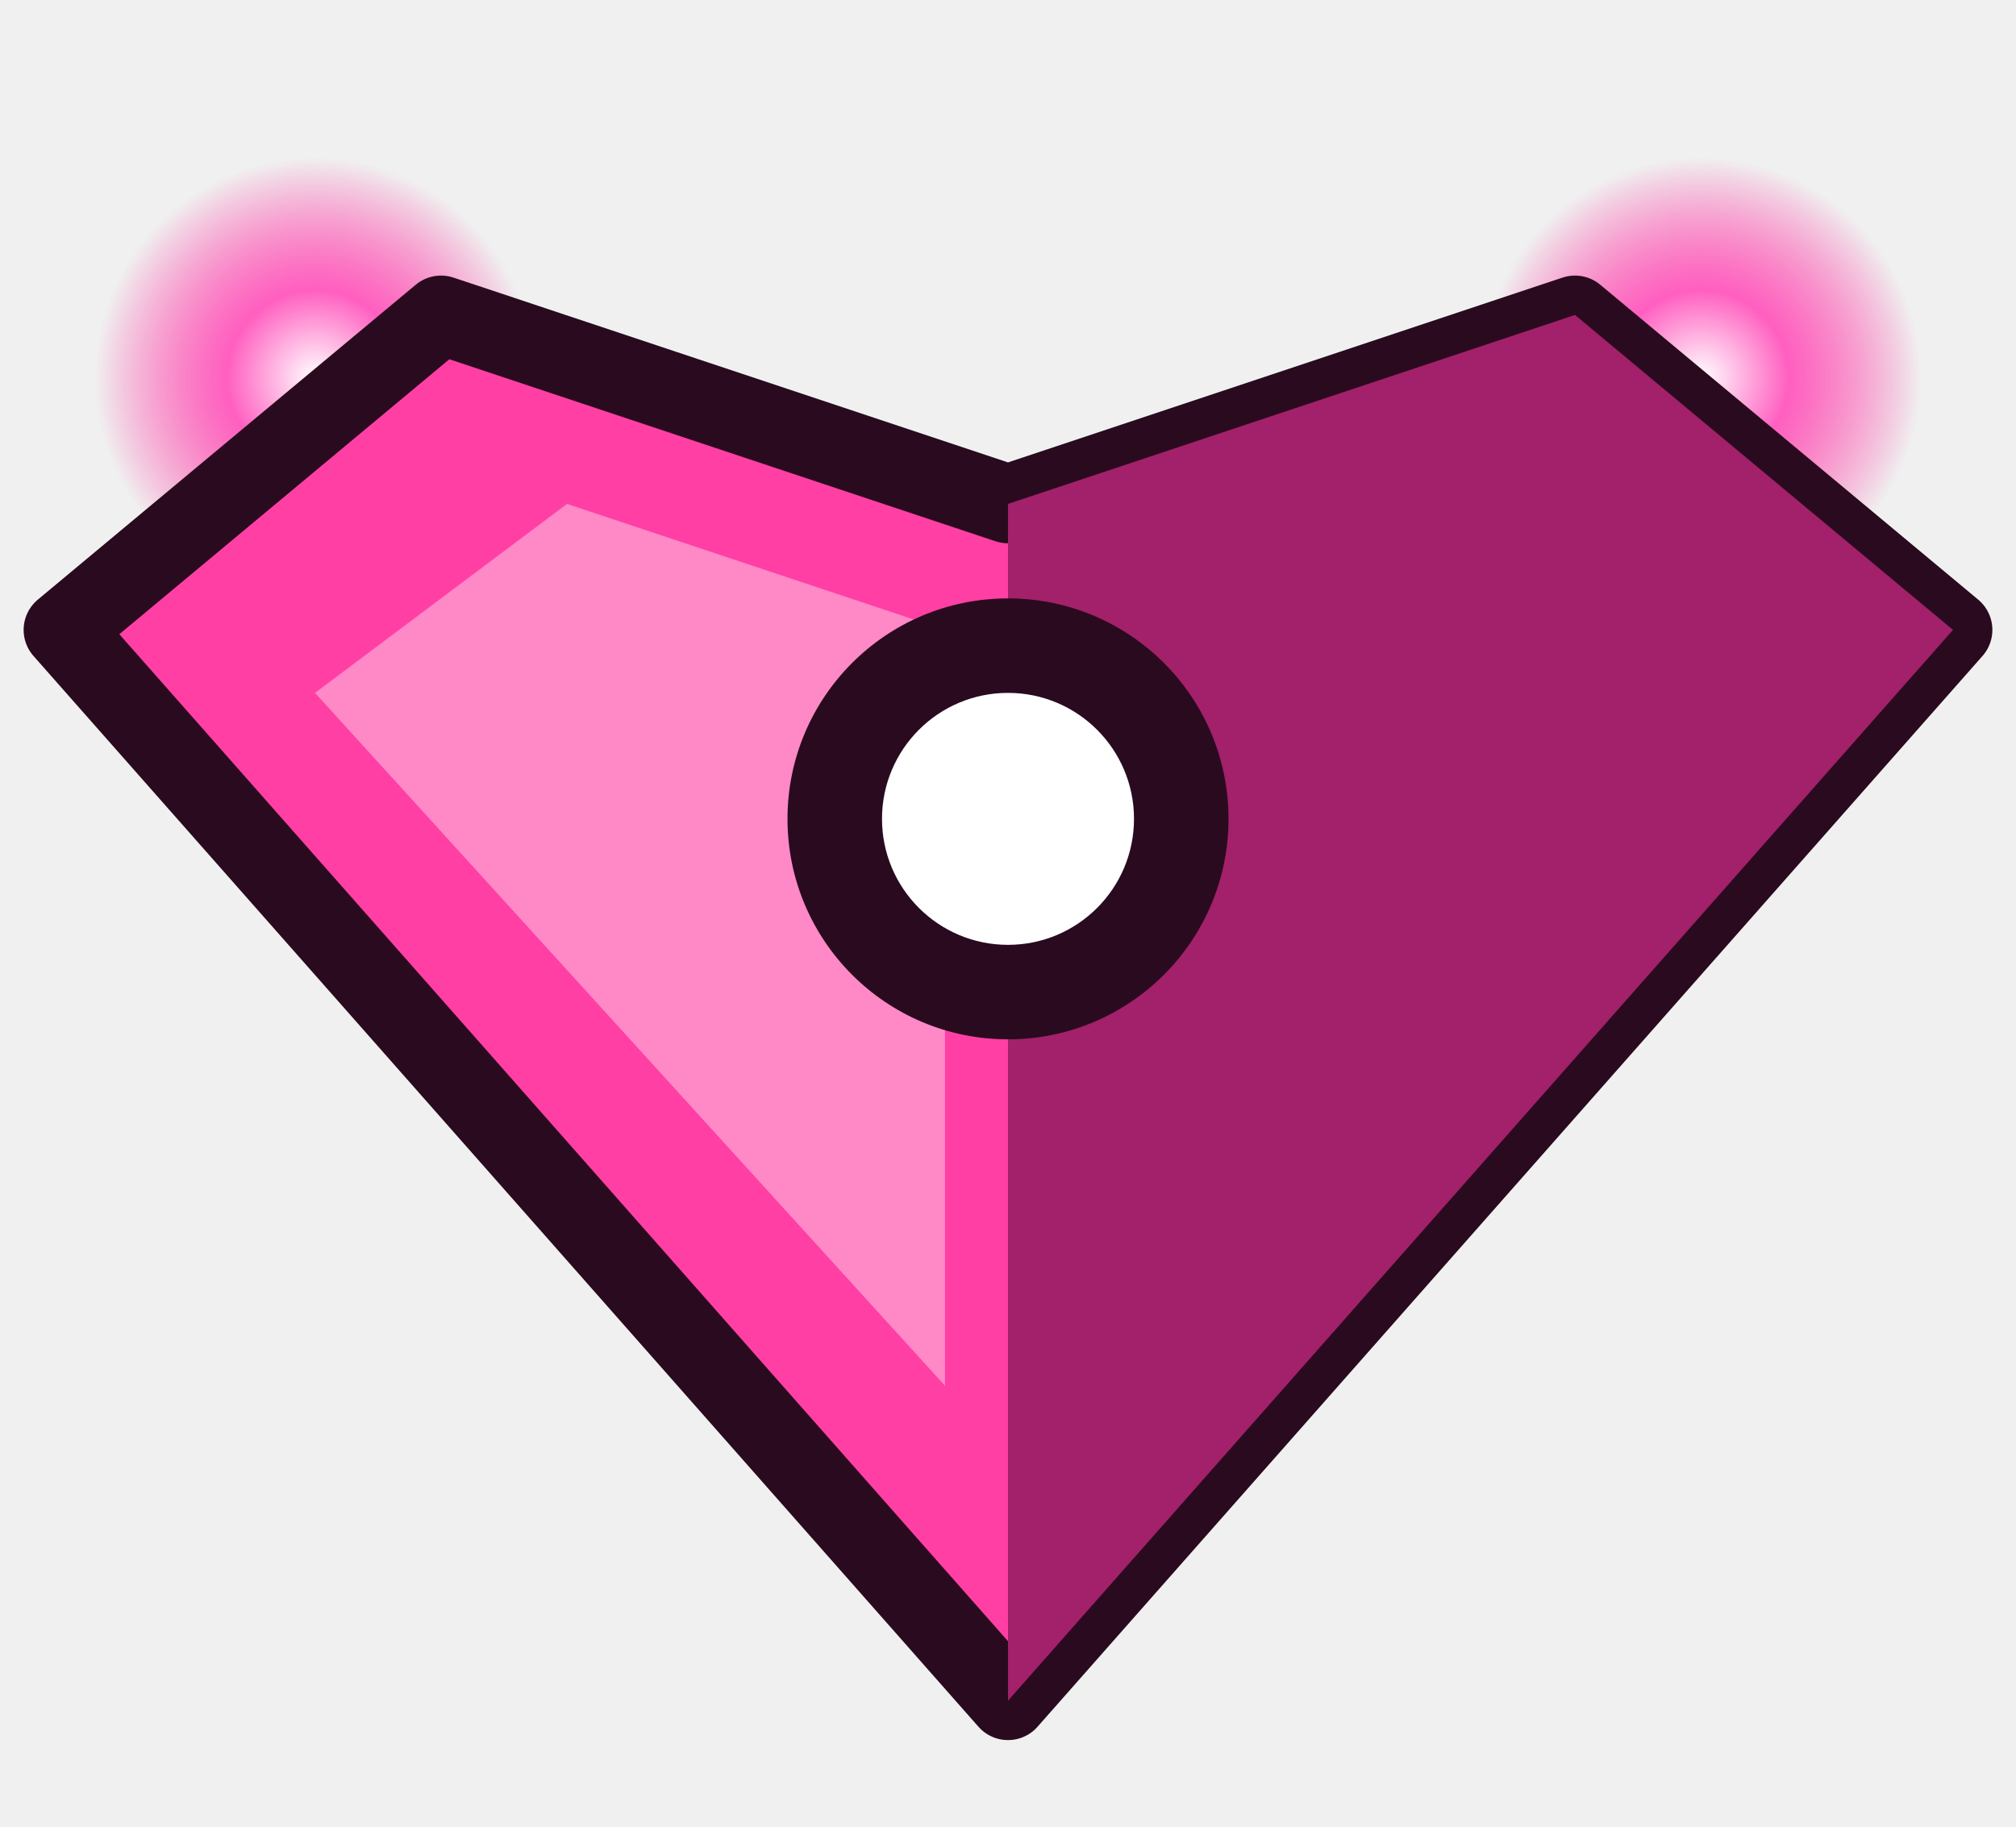
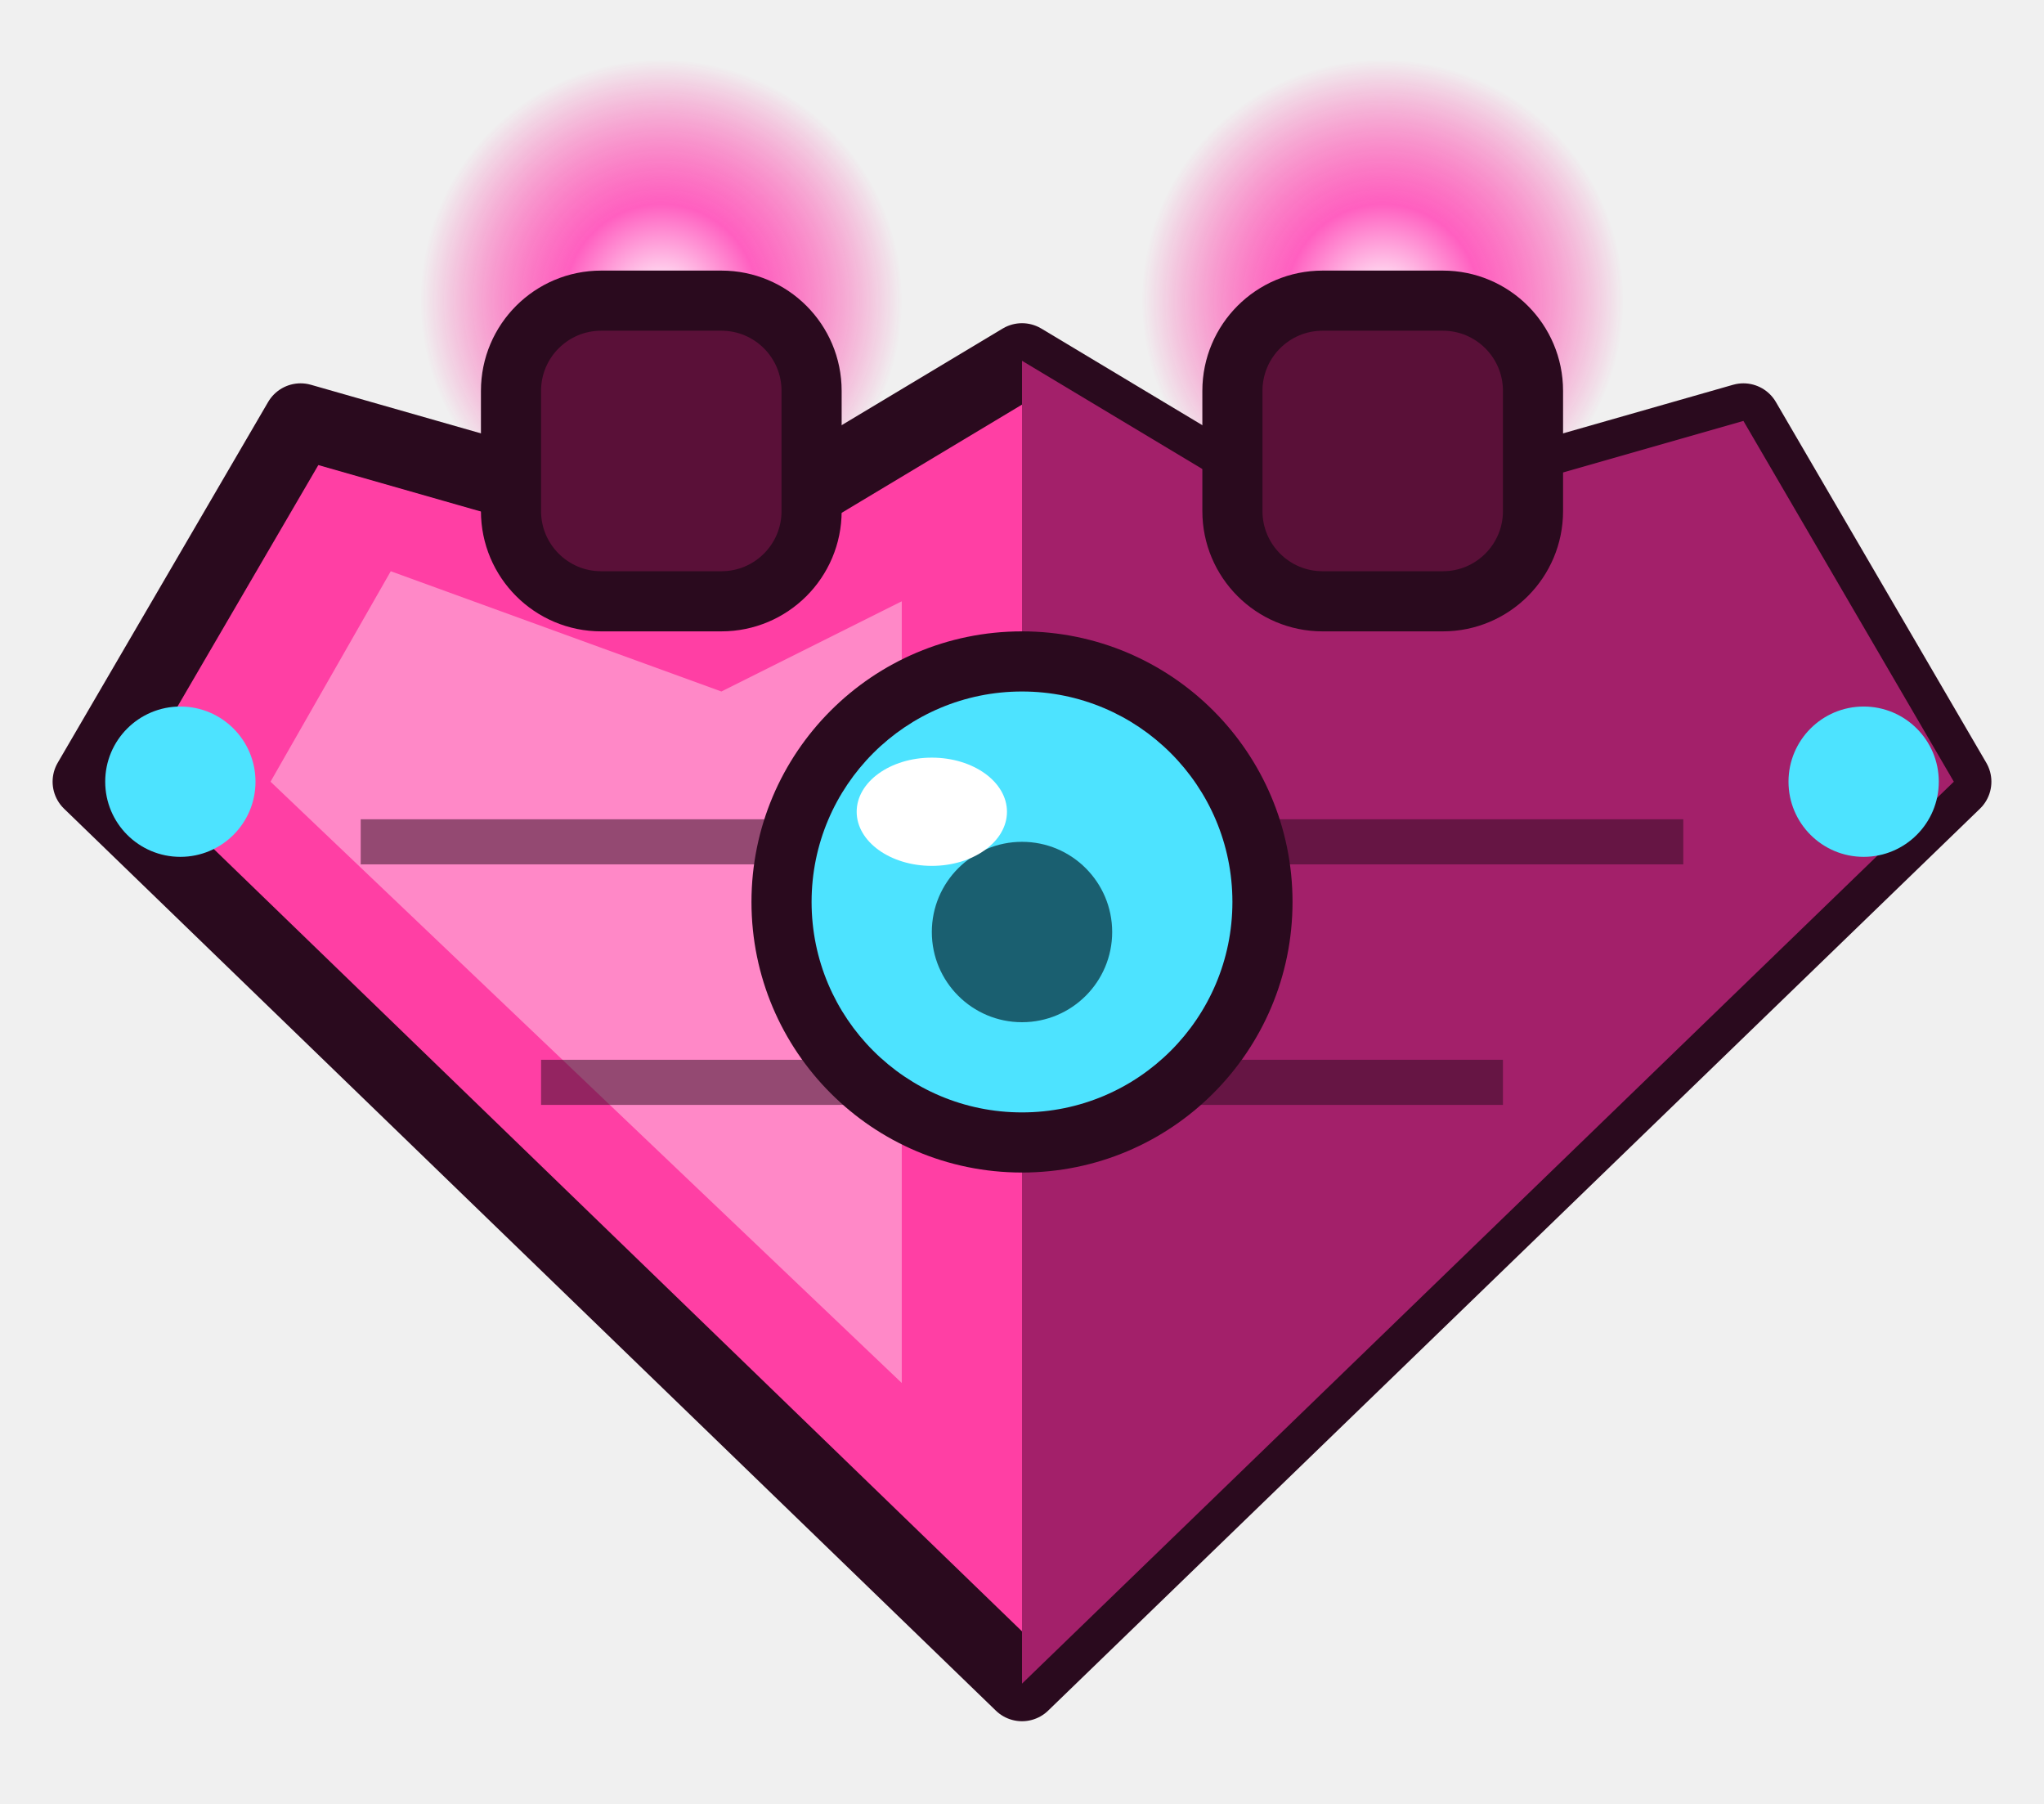
- <svg xmlns="http://www.w3.org/2000/svg" viewBox="0 0 64 58">
+ <svg xmlns="http://www.w3.org/2000/svg" viewBox="0 0 68 60">
  <defs>
    <radialGradient id="glow-pink">
      <stop offset="0" stop-color="#ffffff" />
      <stop offset="0.4" stop-color="#ff5fc0" />
      <stop offset="1" stop-color="#ff2a9a" stop-opacity="0" />
    </radialGradient>
  </defs>
-   <circle cx="10" cy="12" r="7" fill="url(#glow-pink)" />
-   <circle cx="54" cy="12" r="7" fill="url(#glow-pink)" />
-   <path d="M32 54 L2 20 L14 10 L32 16 L50 10 L62 20 Z" fill="#ff3fa4" stroke="#2a0a1e" stroke-width="2.5" stroke-linejoin="round" />
-   <path d="M32 54 L62 20 L50 10 L32 16 Z" fill="#a3206a" />
-   <path d="M30 44 L10 22 L18 16 L30 20 Z" fill="#ff9ad0" opacity="0.8" />
-   <circle cx="32" cy="26" r="7" fill="#2a0a1e" />
-   <circle cx="32" cy="26" r="4" fill="#ffffff" />
+   <circle cx="22" cy="10" r="8" fill="url(#glow-pink)" />
+   <circle cx="46" cy="10" r="8" fill="url(#glow-pink)" />
+   <path d="M34 56 L3 26 L10 14 L24 18 L34 12 L44 18 L58 14 L65 26 Z" fill="#ff3fa4" stroke="#2a0a1e" stroke-width="2.5" stroke-linejoin="round" />
+   <path d="M34 56 L65 26 L58 14 L44 18 L34 12 Z" fill="#a3206a" />
+   <path d="M30 46 L9 26 L13 19 L24 23 L30 20 Z" fill="#ff9ad0" opacity="0.8" />
+   <path d="M12 28 L56 28 M18 36 L50 36" stroke="#2a0a1e" stroke-width="1.5" opacity="0.5" />
+   <rect x="17" y="10" width="10" height="10" rx="3" fill="#5a1038" stroke="#2a0a1e" stroke-width="2" />
+   <rect x="41" y="10" width="10" height="10" rx="3" fill="#5a1038" stroke="#2a0a1e" stroke-width="2" />
+   <circle cx="6" cy="26" r="2.5" fill="#4de3ff" />
+   <circle cx="62" cy="26" r="2.5" fill="#4de3ff" />
+   <circle cx="34" cy="30" r="9" fill="#2a0a1e" />
+   <circle cx="34" cy="30" r="7" fill="#4de3ff" />
+   <circle cx="34" cy="31" r="3" fill="#1a5f70" />
+   <ellipse cx="31" cy="27" rx="2.5" ry="1.8" fill="#ffffff" />
</svg>
